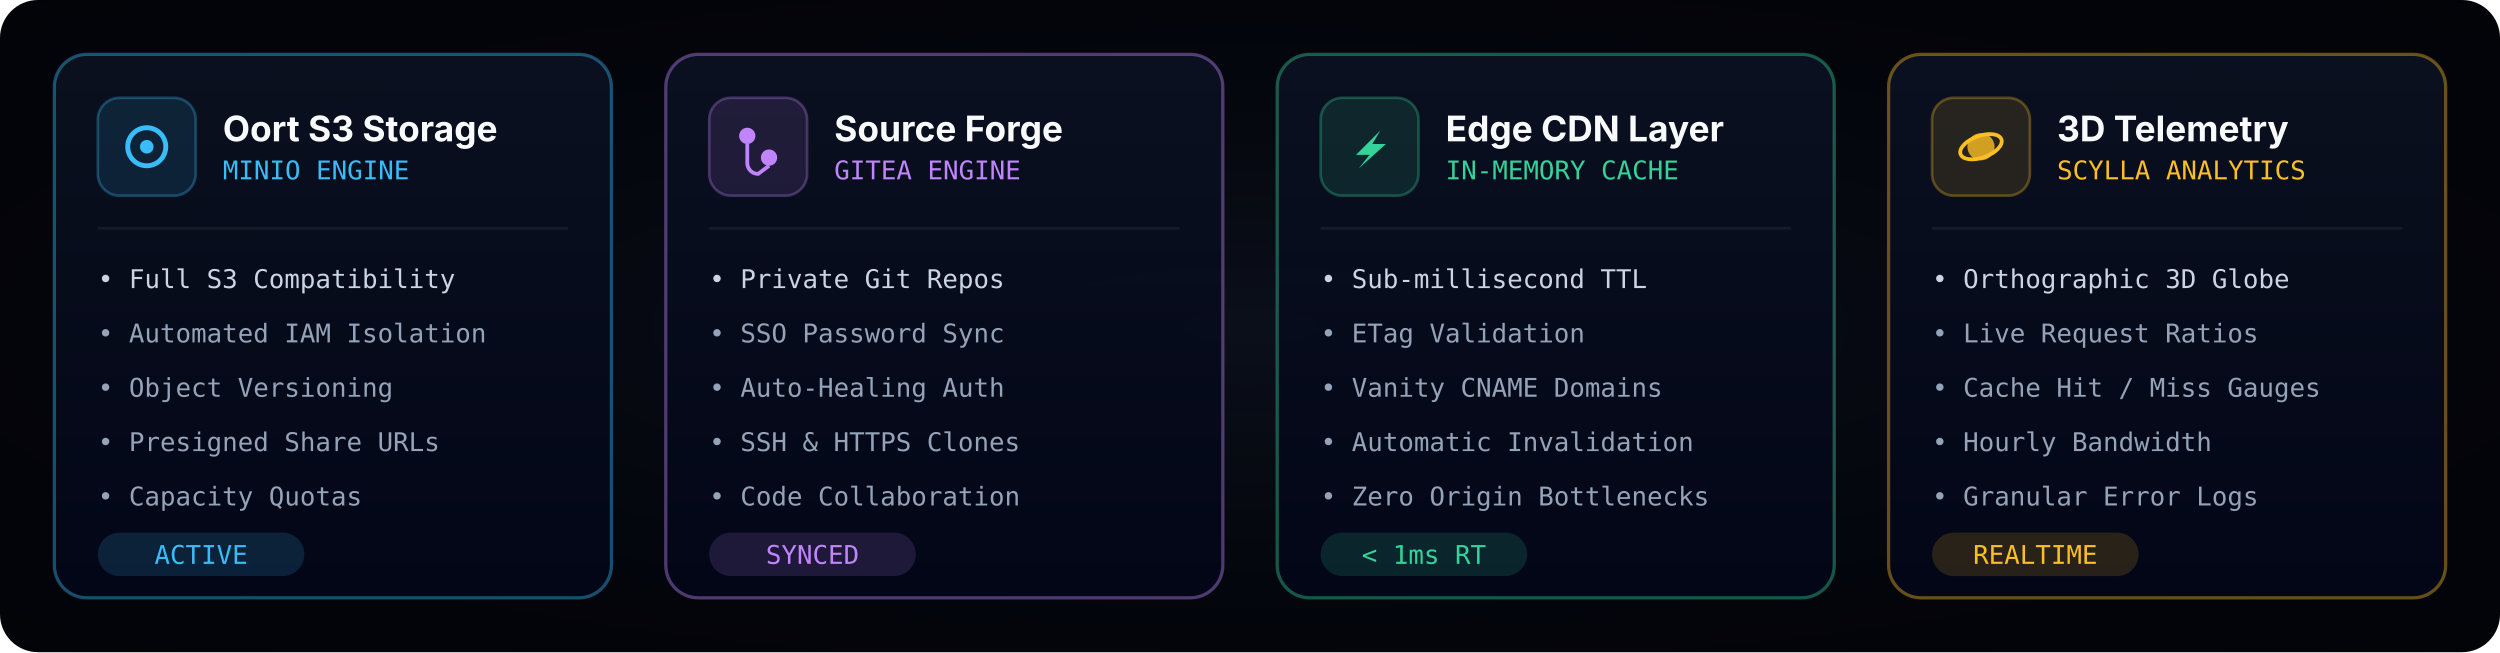
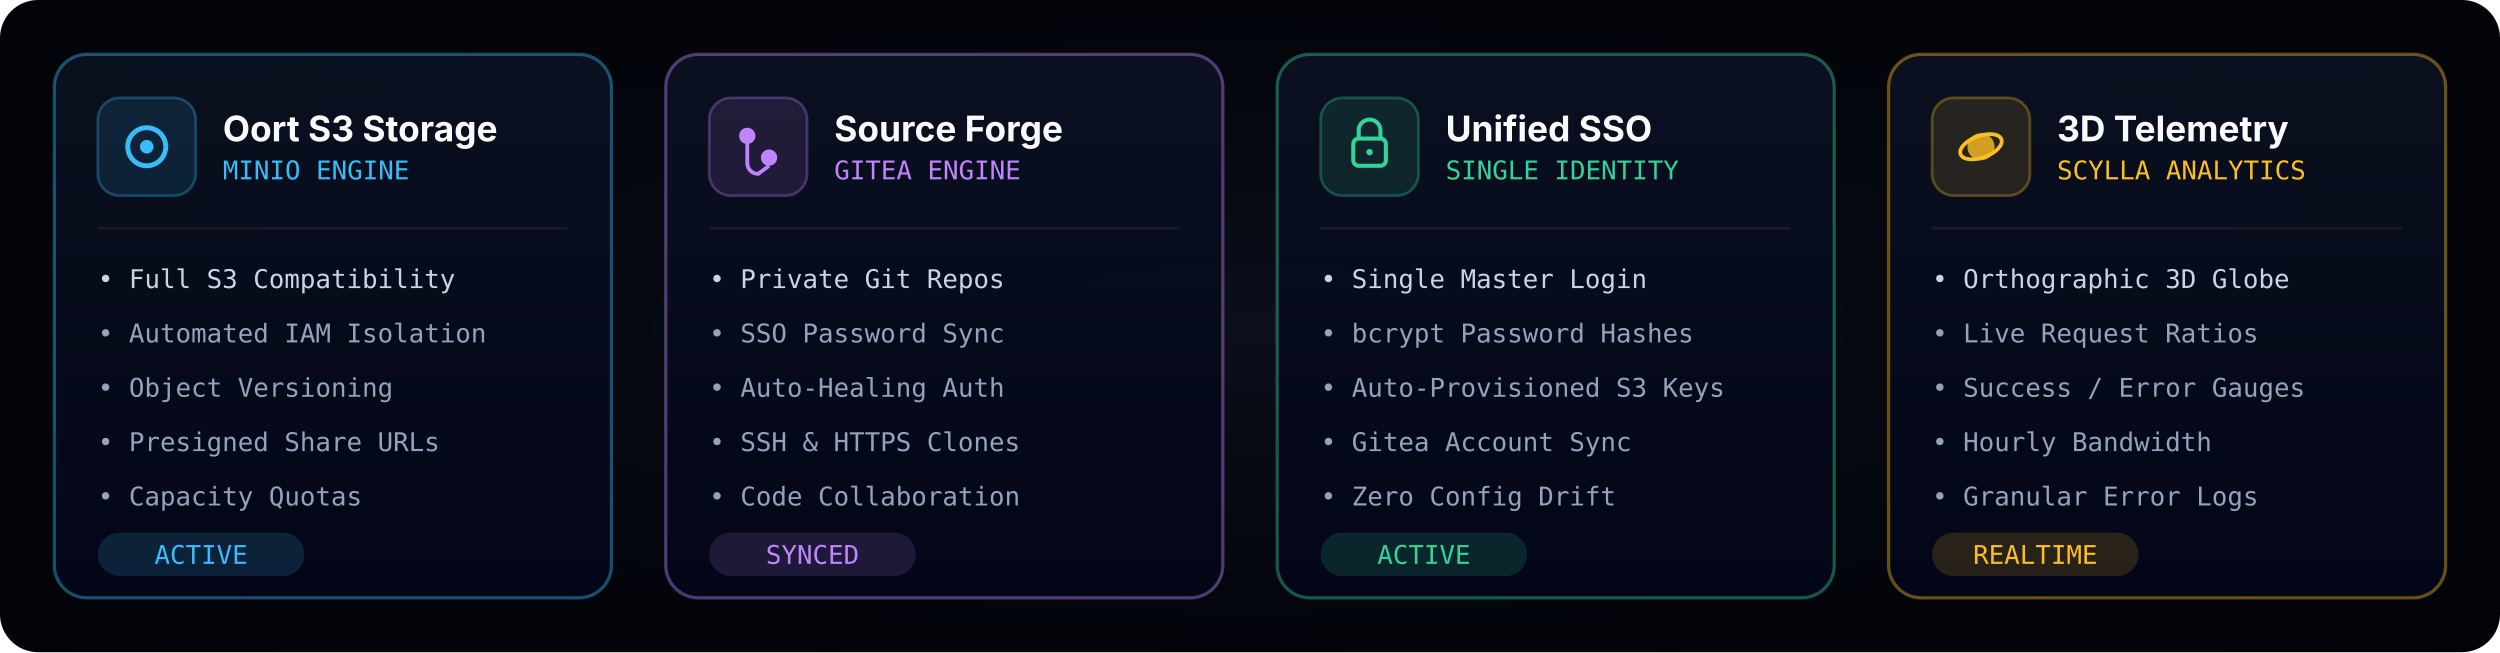
<svg xmlns="http://www.w3.org/2000/svg" viewBox="0 0 920 240" width="100%" height="100%">
  <defs>
    <radialGradient id="featNebula" cx="50%" cy="50%" r="80%">
      <stop offset="0%" stop-color="#111827" stop-opacity="0.6" />
      <stop offset="100%" stop-color="#020308" stop-opacity="0" />
    </radialGradient>
    <linearGradient id="cardGradDark" x1="0%" y1="0%" x2="0%" y2="100%">
      <stop offset="0%" stop-color="#0b1120" stop-opacity="0.95" />
      <stop offset="100%" stop-color="#020617" stop-opacity="0.98" />
    </linearGradient>
    <filter id="softGlow" x="-20%" y="-20%" width="140%" height="140%">
      <feGaussianBlur stdDeviation="4" result="blur" />
      <feMerge>
        <feMergeNode in="blur" />
        <feMergeNode in="SourceGraphic" />
      </feMerge>
    </filter>
    <style>
      @keyframes neonPulse {
        0%, 100% { opacity: 0.7; }
        50% { opacity: 1; }
      }
      @keyframes floatSlow {
        0%, 100% { transform: translateY(0); }
        50% { transform: translateY(-3px); }
      }
      .neon-border { animation: neonPulse 3s ease-in-out infinite; }
      .float-card { animation: floatSlow 4s ease-in-out infinite; }
      .card-title { font-family: 'Space Grotesk', -apple-system, sans-serif; font-weight: 700; font-size: 13px; }
      .mono-txt { font-family: 'JetBrains Mono', monospace; font-size: 9.5px; }
    </style>
  </defs>
  <rect width="100%" height="100%" fill="#020308" rx="14" />
  <rect width="100%" height="100%" fill="url(#featNebula)" rx="14" />
  <g transform="translate(20, 20)">
    <rect width="205" height="200" rx="12" fill="url(#cardGradDark)" stroke="rgba(56,189,248,0.4)" stroke-width="1.2" class="neon-border" />
    <g transform="translate(16, 16)">
      <rect width="36" height="36" rx="8" fill="rgba(56,189,248,0.12)" stroke="rgba(56,189,248,0.3)" stroke-width="1" />
      <circle cx="18" cy="18" r="7" fill="none" stroke="#38bdf8" stroke-width="1.8" />
      <circle cx="18" cy="18" r="2.5" fill="#38bdf8" />
    </g>
    <text x="62" y="32" fill="#f8fafc" class="card-title">Oort S3 Storage</text>
    <text x="62" y="46" fill="#38bdf8" class="mono-txt">MINIO ENGINE</text>
    <line x1="16" y1="64" x2="189" y2="64" stroke="rgba(255,255,255,0.06)" stroke-width="1" />
    <text x="16" y="86" fill="#cbd5e1" class="mono-txt">• Full S3 Compatibility</text>
    <text x="16" y="106" fill="#94a3b8" class="mono-txt">• Automated IAM Isolation</text>
    <text x="16" y="126" fill="#94a3b8" class="mono-txt">• Object Versioning</text>
    <text x="16" y="146" fill="#94a3b8" class="mono-txt">• Presigned Share URLs</text>
    <text x="16" y="166" fill="#94a3b8" class="mono-txt">• Capacity Quotas</text>
    <rect x="16" y="176" width="76" height="16" rx="8" fill="rgba(56,189,248,0.15)" />
    <text x="54" y="187.5" fill="#38bdf8" class="mono-txt" font-size="8" text-anchor="middle">ACTIVE</text>
  </g>
  <g transform="translate(245, 20)">
    <rect width="205" height="200" rx="12" fill="url(#cardGradDark)" stroke="rgba(192,132,252,0.4)" stroke-width="1.2" class="neon-border" />
    <g transform="translate(16, 16)">
      <rect width="36" height="36" rx="8" fill="rgba(192,132,252,0.12)" stroke="rgba(192,132,252,0.3)" stroke-width="1" />
      <circle cx="14" cy="14" r="3" fill="#c084fc" />
      <circle cx="22" cy="22" r="3" fill="#c084fc" />
      <path d="M 14,17 L 14,24 A 4,4 0 0,0 18,28 L 22,25" fill="none" stroke="#c084fc" stroke-width="1.4" />
    </g>
    <text x="62" y="32" fill="#f8fafc" class="card-title">Source Forge</text>
    <text x="62" y="46" fill="#c084fc" class="mono-txt">GITEA ENGINE</text>
    <line x1="16" y1="64" x2="189" y2="64" stroke="rgba(255,255,255,0.06)" stroke-width="1" />
    <text x="16" y="86" fill="#cbd5e1" class="mono-txt">• Private Git Repos</text>
    <text x="16" y="106" fill="#94a3b8" class="mono-txt">• SSO Password Sync</text>
    <text x="16" y="126" fill="#94a3b8" class="mono-txt">• Auto-Healing Auth</text>
    <text x="16" y="146" fill="#94a3b8" class="mono-txt">• SSH &amp; HTTPS Clones</text>
    <text x="16" y="166" fill="#94a3b8" class="mono-txt">• Code Collaboration</text>
    <rect x="16" y="176" width="76" height="16" rx="8" fill="rgba(192,132,252,0.15)" />
    <text x="54" y="187.5" fill="#c084fc" class="mono-txt" font-size="8" text-anchor="middle">SYNCED</text>
  </g>
  <g transform="translate(470, 20)">
    <rect width="205" height="200" rx="12" fill="url(#cardGradDark)" stroke="rgba(52,211,153,0.4)" stroke-width="1.2" class="neon-border" />
    <g transform="translate(16, 16)">
      <rect width="36" height="36" rx="8" fill="rgba(52,211,153,0.12)" stroke="rgba(52,211,153,0.3)" stroke-width="1" />
-       <path d="M 22,12 L 13,21 L 18,21 L 14,26 L 24,17 L 19,17 Z" fill="#34d399" />
+       <rect x="12" y="15" width="12" height="10" rx="2" fill="none" stroke="#34d399" stroke-width="1.5" />
+       <path d="M 14,15 L 14,12 A 4,4 0 0,1 22,12 L 22,15" fill="none" stroke="#34d399" stroke-width="1.5" />
+       <circle cx="18" cy="20" r="1.2" fill="#34d399" />
    </g>
-     <text x="62" y="32" fill="#f8fafc" class="card-title">Edge CDN Layer</text>
-     <text x="62" y="46" fill="#34d399" class="mono-txt">IN-MEMORY CACHE</text>
+     <text x="62" y="32" fill="#f8fafc" class="card-title">Unified SSO</text>
+     <text x="62" y="46" fill="#34d399" class="mono-txt">SINGLE IDENTITY</text>
    <line x1="16" y1="64" x2="189" y2="64" stroke="rgba(255,255,255,0.06)" stroke-width="1" />
-     <text x="16" y="86" fill="#cbd5e1" class="mono-txt">• Sub-millisecond TTL</text>
-     <text x="16" y="106" fill="#94a3b8" class="mono-txt">• ETag Validation</text>
-     <text x="16" y="126" fill="#94a3b8" class="mono-txt">• Vanity CNAME Domains</text>
-     <text x="16" y="146" fill="#94a3b8" class="mono-txt">• Automatic Invalidation</text>
-     <text x="16" y="166" fill="#94a3b8" class="mono-txt">• Zero Origin Bottlenecks</text>
+     <text x="16" y="86" fill="#cbd5e1" class="mono-txt">• Single Master Login</text>
+     <text x="16" y="106" fill="#94a3b8" class="mono-txt">• bcrypt Password Hashes</text>
+     <text x="16" y="126" fill="#94a3b8" class="mono-txt">• Auto-Provisioned S3 Keys</text>
+     <text x="16" y="146" fill="#94a3b8" class="mono-txt">• Gitea Account Sync</text>
+     <text x="16" y="166" fill="#94a3b8" class="mono-txt">• Zero Config Drift</text>
    <rect x="16" y="176" width="76" height="16" rx="8" fill="rgba(52,211,153,0.15)" />
-     <text x="54" y="187.5" fill="#34d399" class="mono-txt" font-size="8" text-anchor="middle">&lt; 1ms RT</text>
+     <text x="54" y="187.5" fill="#34d399" class="mono-txt" font-size="8" text-anchor="middle">ACTIVE</text>
  </g>
  <g transform="translate(695, 20)">
    <rect width="205" height="200" rx="12" fill="url(#cardGradDark)" stroke="rgba(251,191,36,0.4)" stroke-width="1.2" class="neon-border" />
    <g transform="translate(16, 16)">
      <rect width="36" height="36" rx="8" fill="rgba(251,191,36,0.12)" stroke="rgba(251,191,36,0.3)" stroke-width="1" />
      <ellipse cx="18" cy="18" rx="8" ry="4" fill="none" stroke="#fbbf24" stroke-width="1.4" transform="rotate(-20 18 18)" />
      <circle cx="18" cy="18" r="5" fill="#fbbf24" opacity="0.8" />
    </g>
    <text x="62" y="32" fill="#f8fafc" class="card-title">3D Telemetry</text>
    <text x="62" y="46" fill="#fbbf24" class="mono-txt">SCYLLA ANALYTICS</text>
    <line x1="16" y1="64" x2="189" y2="64" stroke="rgba(255,255,255,0.06)" stroke-width="1" />
    <text x="16" y="86" fill="#cbd5e1" class="mono-txt">• Orthographic 3D Globe</text>
    <text x="16" y="106" fill="#94a3b8" class="mono-txt">• Live Request Ratios</text>
-     <text x="16" y="126" fill="#94a3b8" class="mono-txt">• Cache Hit / Miss Gauges</text>
+     <text x="16" y="126" fill="#94a3b8" class="mono-txt">• Success / Error Gauges</text>
    <text x="16" y="146" fill="#94a3b8" class="mono-txt">• Hourly Bandwidth</text>
    <text x="16" y="166" fill="#94a3b8" class="mono-txt">• Granular Error Logs</text>
    <rect x="16" y="176" width="76" height="16" rx="8" fill="rgba(251,191,36,0.15)" />
    <text x="54" y="187.5" fill="#fbbf24" class="mono-txt" font-size="8" text-anchor="middle">REALTIME</text>
  </g>
</svg>
